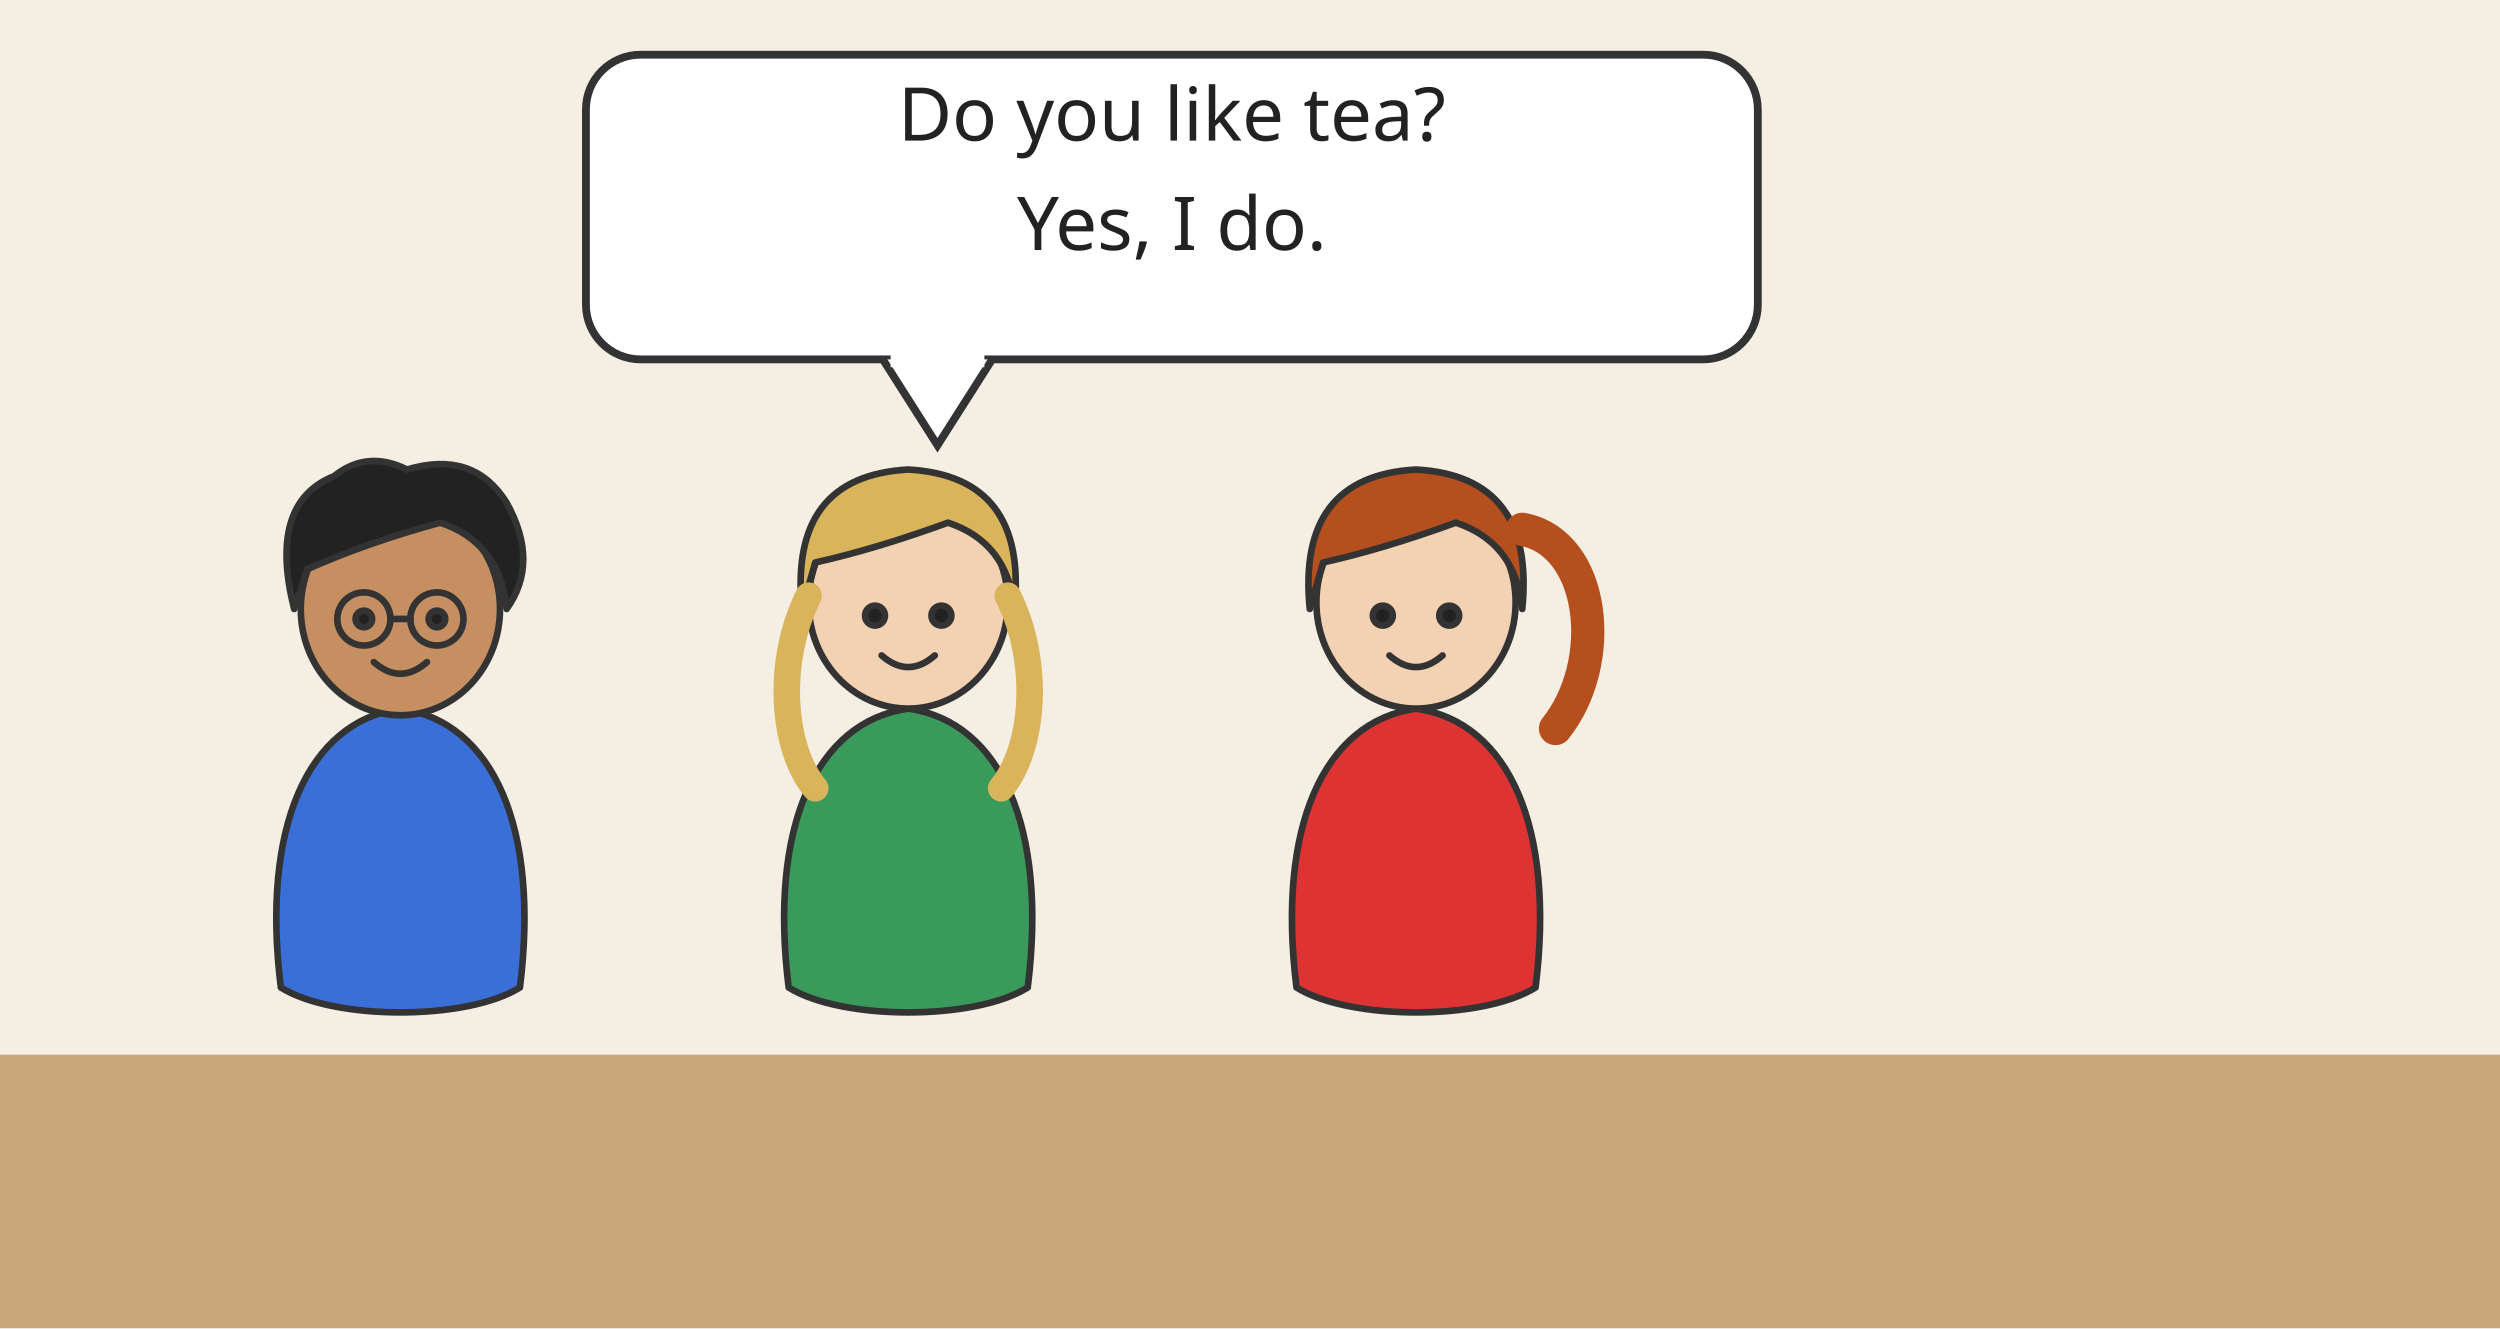
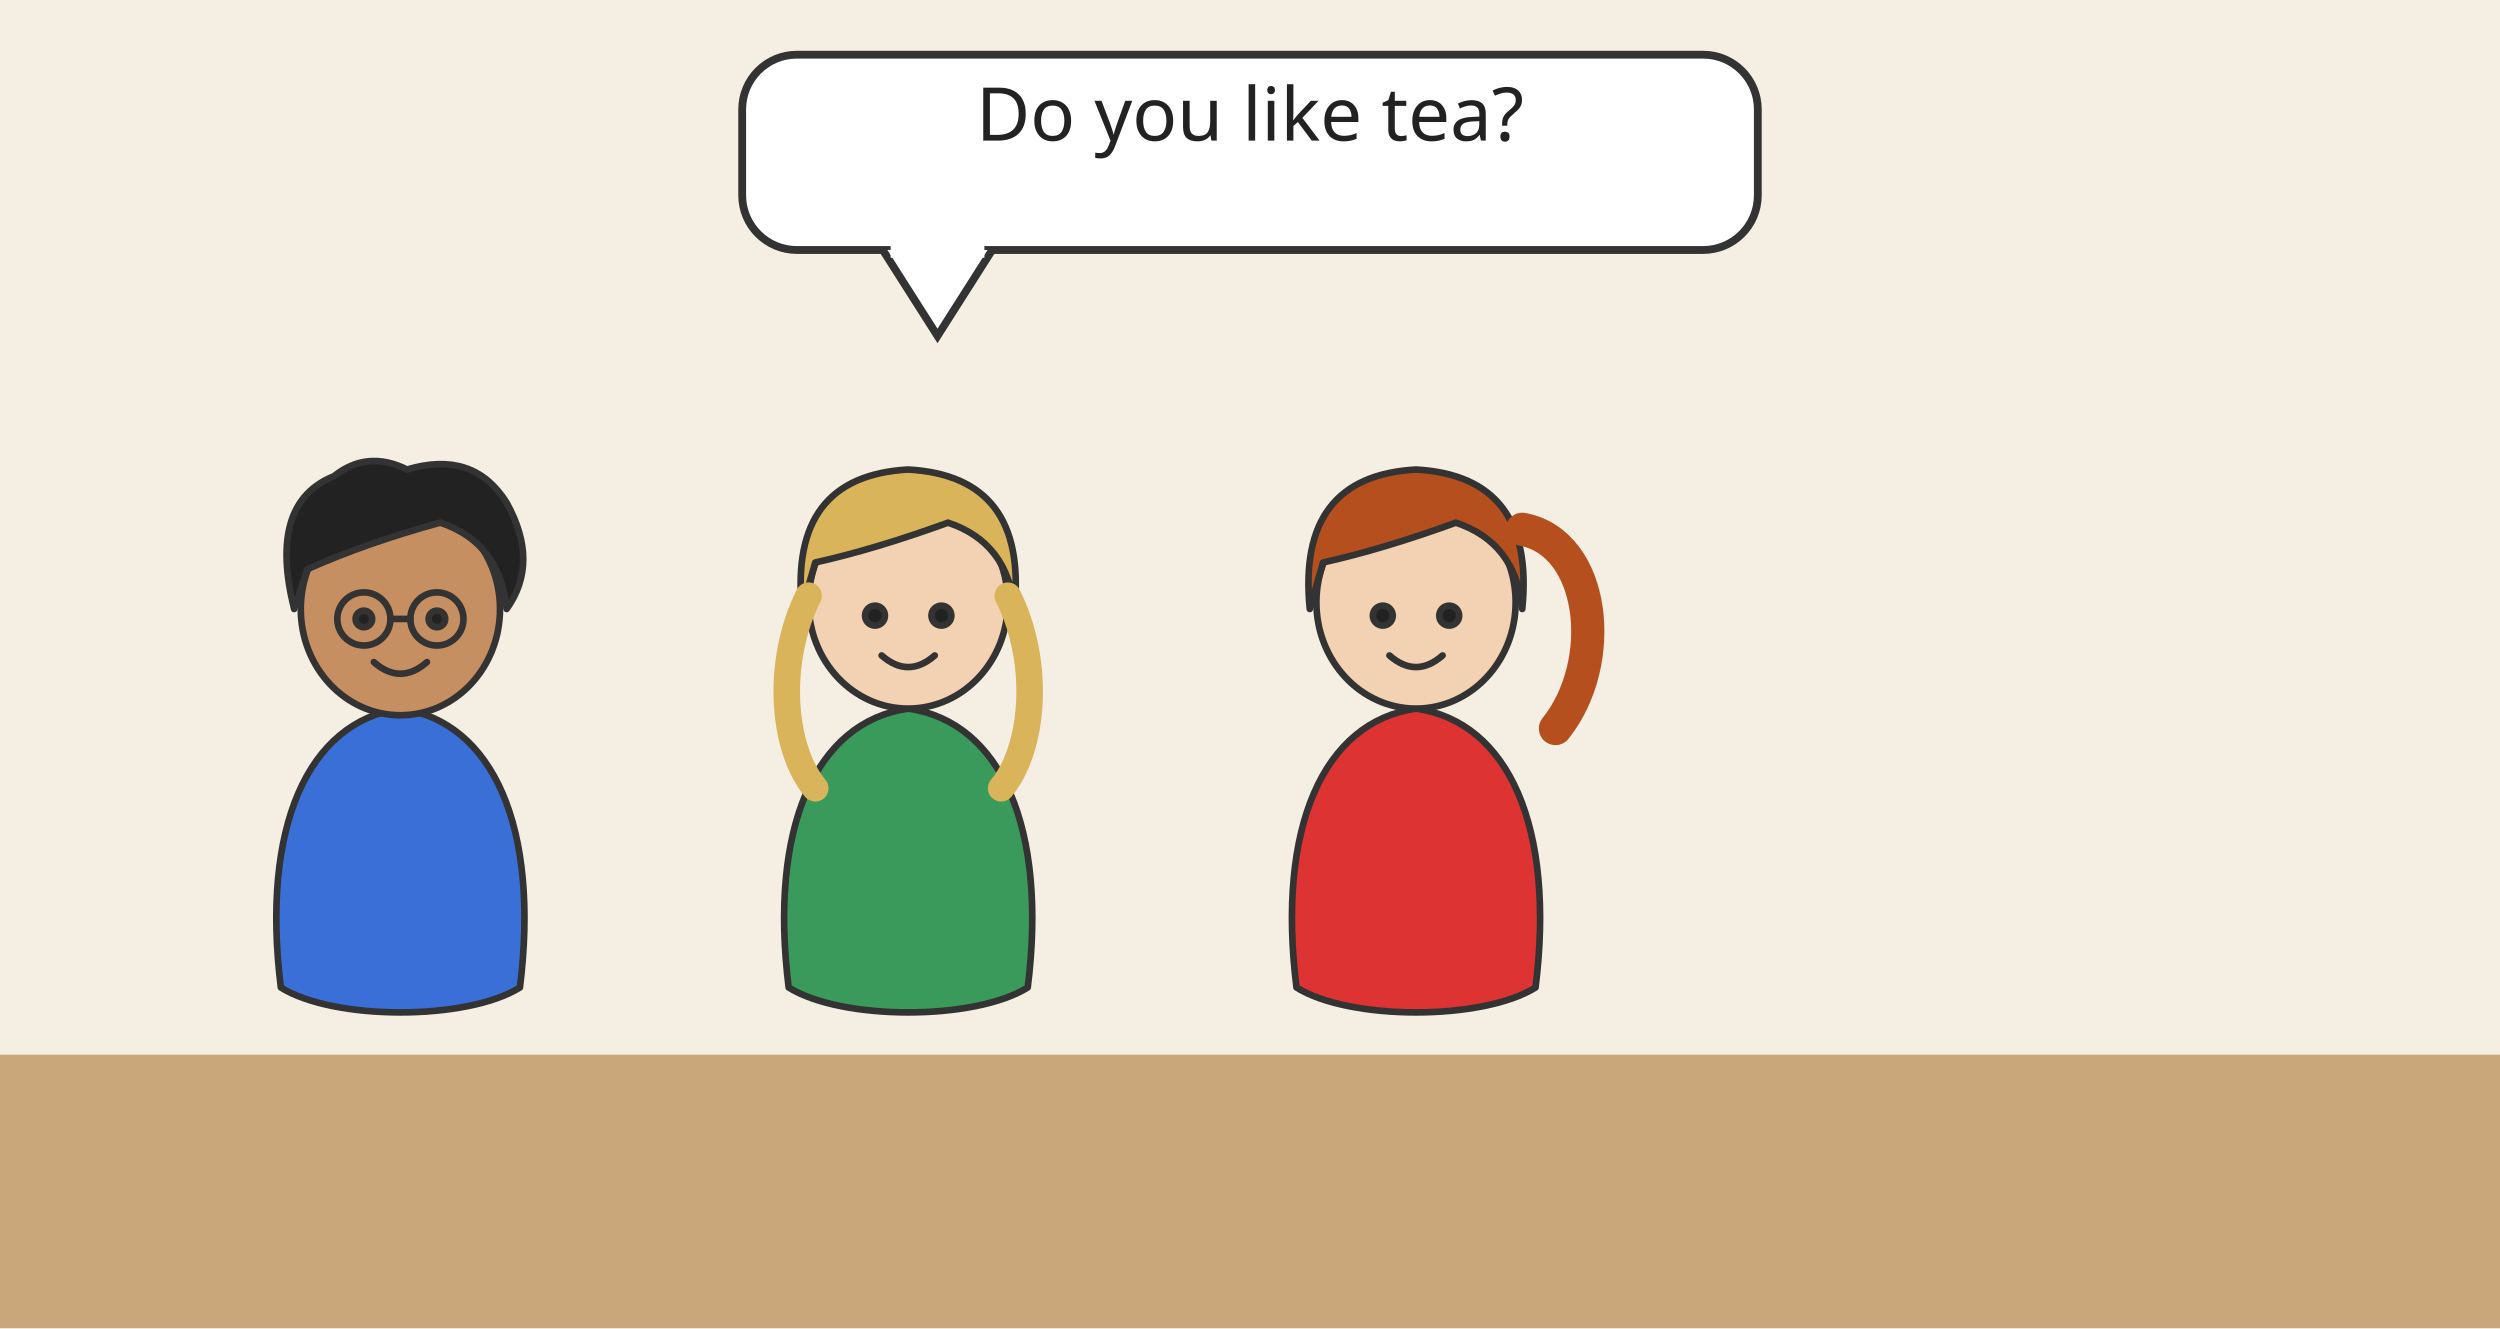
<svg xmlns="http://www.w3.org/2000/svg" viewBox="0 0 640 340" role="img">
  <defs>
    <g id="sophie" stroke="#333" stroke-width="2" stroke-linejoin="round" stroke-linecap="round">
      <path d="M14 168 C8 120 22 88 50 84 C78 88 92 120 86 168 C70 178 30 178 14 168 Z" fill="#3a9a5b" />
      <ellipse cx="50" cy="52" rx="30" ry="32" fill="#f3d2b3" />
      <path d="M18 54 Q14 14 50 12 Q86 14 82 54 Q80 34 62 28 Q40 36 22 40 Z" fill="#d9b45a" />
      <path d="M20 50 C10 70 12 96 22 108" fill="none" stroke="#d9b45a" stroke-width="8" />
      <path d="M80 50 C90 70 88 96 78 108" fill="none" stroke="#d9b45a" stroke-width="8" />
      <circle cx="40" cy="56" r="3" fill="#222" />
      <circle cx="60" cy="56" r="3" fill="#222" />
      <path d="M42 68 Q50 75 58 68" fill="none" />
    </g>
    <g id="ellie" stroke="#333" stroke-width="2" stroke-linejoin="round" stroke-linecap="round">
      <path d="M14 168 C8 120 22 88 50 84 C78 88 92 120 86 168 C70 178 30 178 14 168 Z" fill="#d33" />
      <ellipse cx="50" cy="52" rx="30" ry="32" fill="#f3d2b3" />
      <path d="M18 54 Q14 14 50 12 Q86 14 82 54 Q80 34 62 28 Q40 36 22 40 Z" fill="#b5501e" />
      <path d="M82 30 C104 34 108 70 92 90" fill="none" stroke="#b5501e" stroke-width="10" />
      <circle cx="40" cy="56" r="3" fill="#222" />
      <circle cx="60" cy="56" r="3" fill="#222" />
      <path d="M42 68 Q50 75 58 68" fill="none" />
    </g>
    <g id="peter" stroke="#333" stroke-width="2" stroke-linejoin="round" stroke-linecap="round">
      <path d="M14 168 C8 120 22 88 50 84 C78 88 92 120 86 168 C70 178 30 178 14 168 Z" fill="#e0b020" />
      <ellipse cx="50" cy="52" rx="30" ry="32" fill="#f3d2b3" />
      <path d="M18 54 Q14 14 50 12 Q86 14 82 54 Q80 34 62 28 Q40 36 22 40 Z" fill="#6b3f1e" />
      <circle cx="40" cy="56" r="3" fill="#222" />
      <circle cx="60" cy="56" r="3" fill="#222" />
      <path d="M40 66 Q50 78 60 66" fill="none" />
    </g>
    <g id="amir" stroke="#333" stroke-width="2" stroke-linejoin="round" stroke-linecap="round">
      <path d="M14 168 C8 120 22 88 50 84 C78 88 92 120 86 168 C70 178 30 178 14 168 Z" fill="#3a6fd8" />
      <ellipse cx="50" cy="54" rx="30" ry="32" fill="#c68f62" />
      <path d="M18 54 Q10 22 30 14 Q40 6 52 12 Q72 6 82 22 Q92 40 82 54 Q80 34 62 28 Q40 34 22 42 Z" fill="#222" />
      <circle cx="39" cy="57" r="8" fill="none" />
      <circle cx="61" cy="57" r="8" fill="none" />
      <path d="M47 57 L53 57" fill="none" />
      <circle cx="39" cy="57" r="2.5" fill="#222" />
      <circle cx="61" cy="57" r="2.5" fill="#222" />
      <path d="M42 70 Q50 77 58 70" fill="none" />
    </g>
    <g id="hill" stroke="#333" stroke-width="2" stroke-linejoin="round" stroke-linecap="round">
      <path d="M10 168 C4 120 20 88 50 84 C80 88 96 120 90 168 C72 178 28 178 10 168 Z" fill="#8a5a2b" />
      <ellipse cx="50" cy="52" rx="30" ry="32" fill="#f3d2b3" />
      <path d="M18 50 Q14 14 50 12 Q86 14 82 50 Q80 30 62 26 Q40 32 22 38 Z" fill="#9a9a9a" />
      <circle cx="40" cy="56" r="3" fill="#222" />
      <circle cx="60" cy="56" r="3" fill="#222" />
      <path d="M42 68 Q50 75 58 68" fill="none" />
    </g>
  </defs>
  <rect width="640" height="340" fill="#f4efe2" />
  <rect y="270" width="640" height="70" fill="#c9a77a" />
  <use href="#amir" transform="translate(60,110) scale(0.85)" />
  <use href="#sophie" transform="translate(190,110) scale(0.85)" />
  <use href="#ellie" transform="translate(320,110) scale(0.85)" />
-   <rect x="150" y="14" width="300" height="78" rx="14" fill="#fff" stroke="#333" stroke-width="2" />
-   <path d="M226 92 l14 22 l14 -22" fill="#fff" stroke="#333" stroke-width="2" />
-   <rect x="228" y="88" width="24" height="6" fill="#fff" />
-   <text x="300.0" y="36" text-anchor="middle" font-family="sans-serif" font-size="19" fill="#222">Do you like tea?</text>
-   <text x="300.0" y="64" text-anchor="middle" font-family="sans-serif" font-size="19" fill="#222">Yes, I do.</text>
+   <rect x="190" y="14" width="260" height="50" rx="14" fill="#fff" stroke="#333" stroke-width="2" />
+   <path d="M226 64 l14 22 l14 -22" fill="#fff" stroke="#333" stroke-width="2" />
+   <rect x="228" y="60" width="24" height="6" fill="#fff" />
+   <text x="320.0" y="36" text-anchor="middle" font-family="sans-serif" font-size="19" fill="#222">Do you like tea?</text>
</svg>
